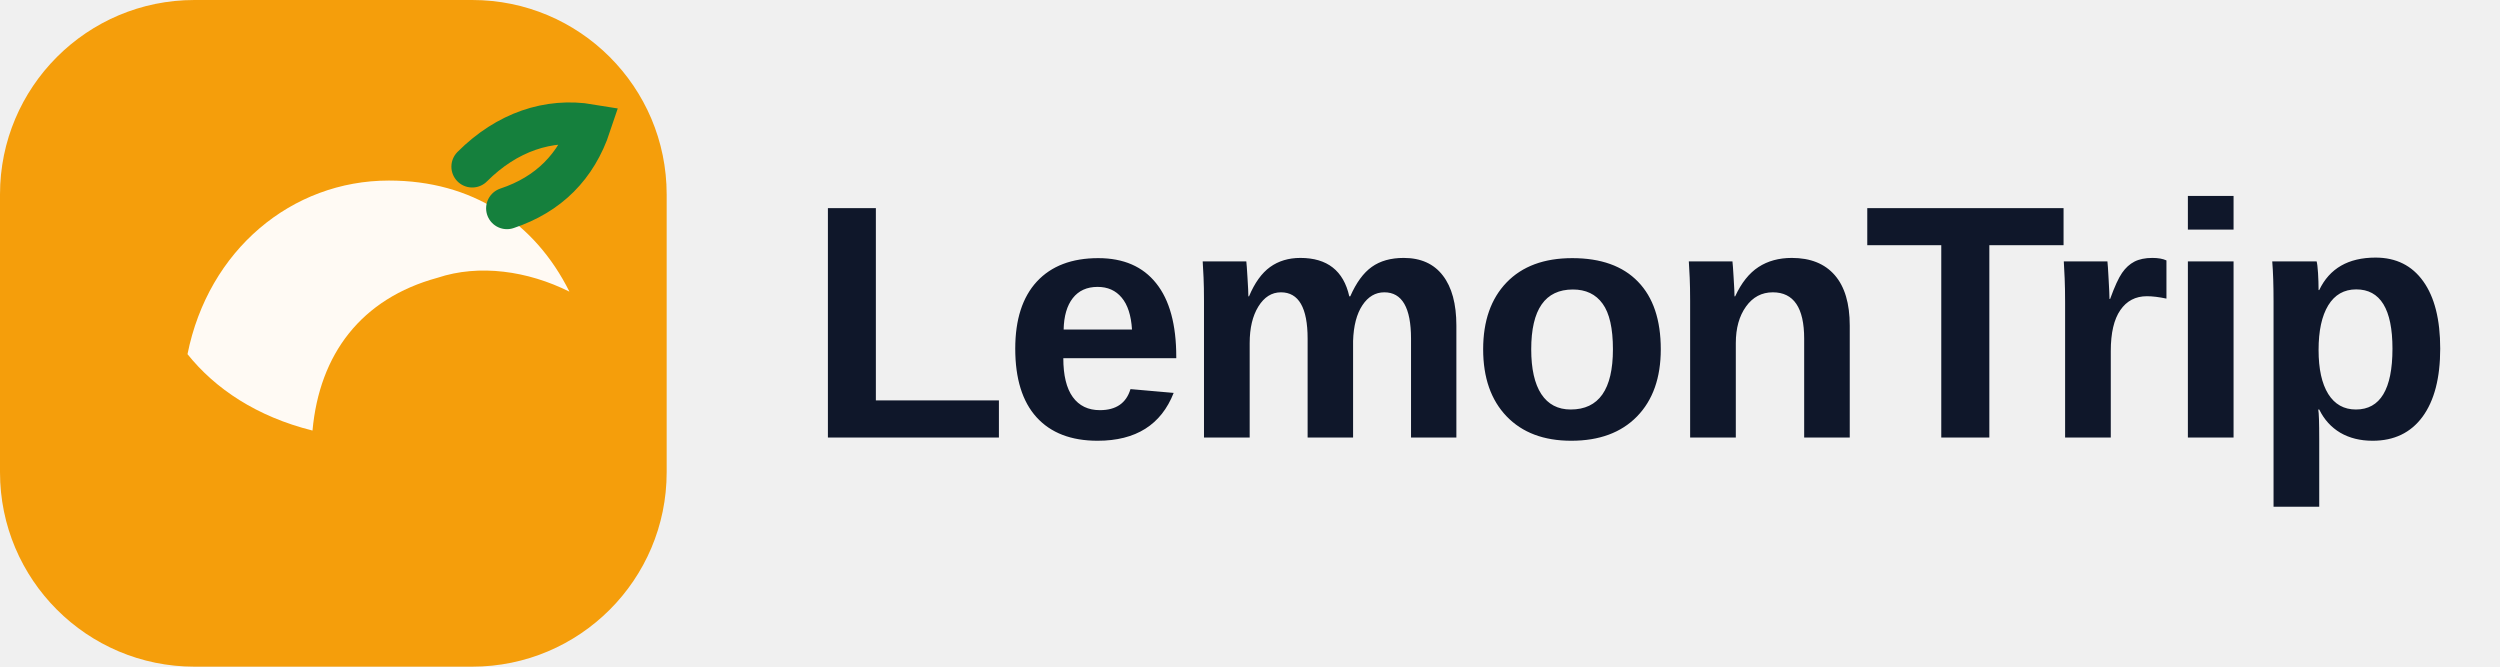
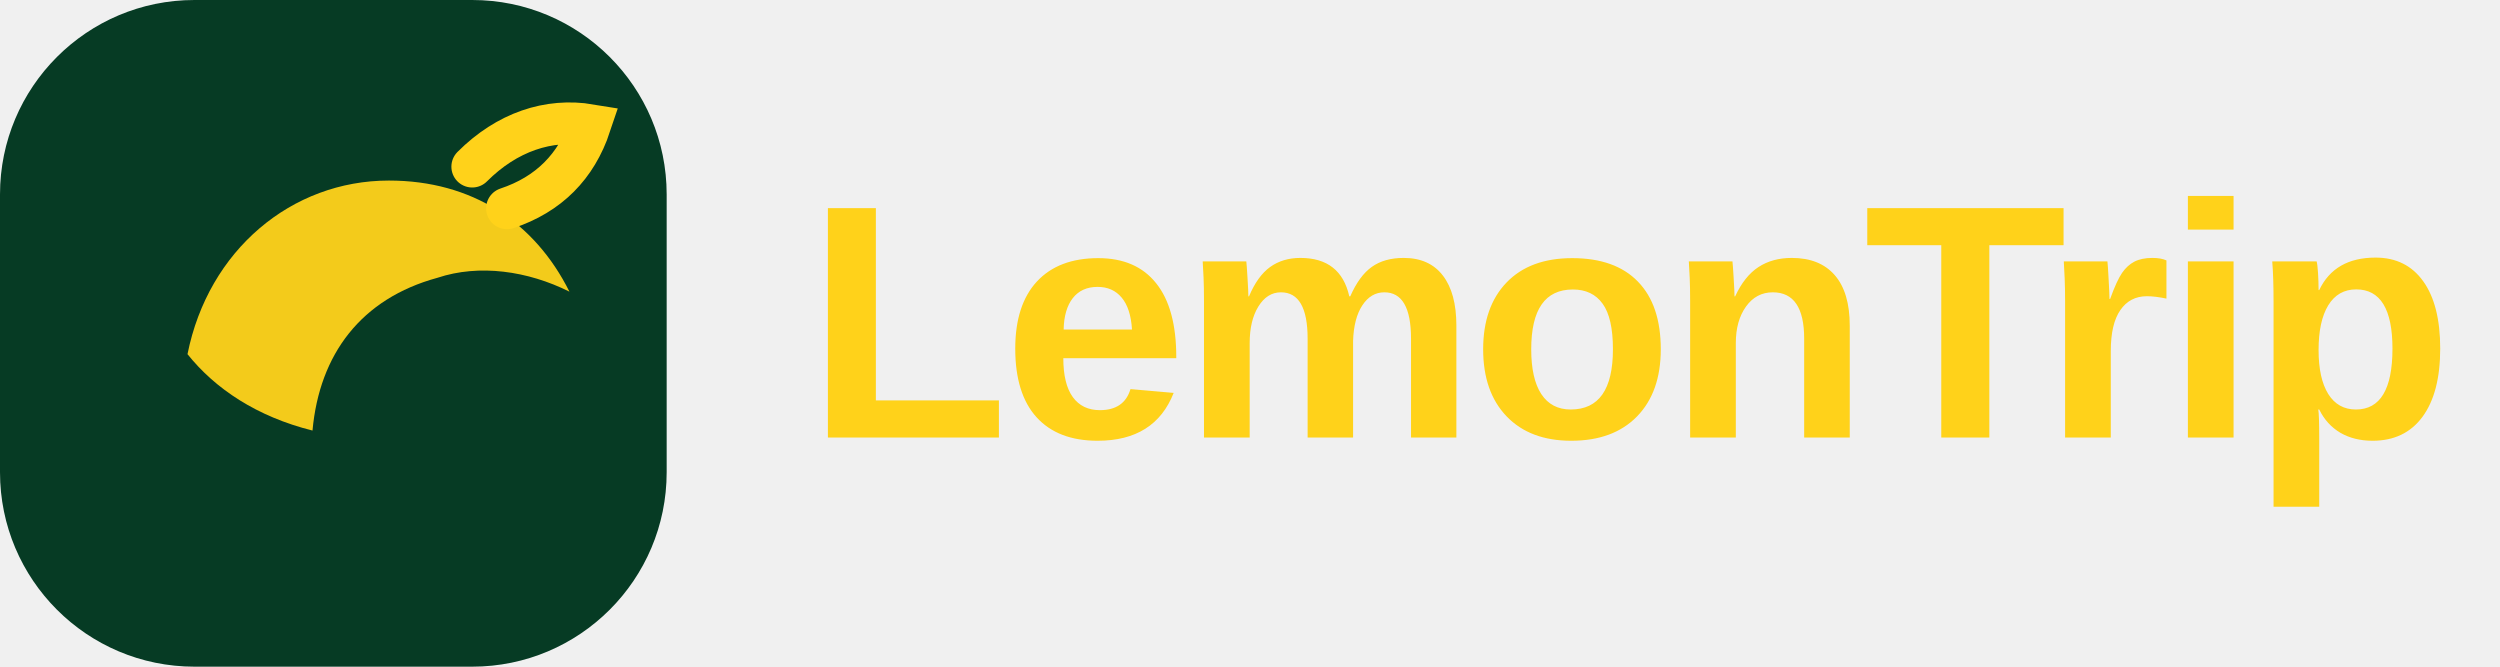
<svg xmlns="http://www.w3.org/2000/svg" viewBox="0 0 360 96" role="img" aria-labelledby="title desc">
-   <rect width="96" height="96" rx="28" fill="#F59E0B" />
-   <path d="M27 51c3-15 15-25 29-25 12 0 21 6 26 16-6-3-13-4-19-2-11 3-17 11-18 22-8-2-14-6-18-11Z" fill="#fff" opacity=".95" />
-   <path d="M68 24c5-5 11-7 17-6-2 6-6 10-12 12" fill="none" stroke="#15803D" stroke-width="6" stroke-linecap="round" />
-   <text x="116" y="63" fill="#0F172A" font-family="Arial, sans-serif" font-size="48" font-weight="700" letter-spacing="-1">LemonTrip</text>
+   <rect width="96" height="96" rx="28" fill="#063b24" />
+   <path d="M27 51c3-15 15-25 29-25 12 0 21 6 26 16-6-3-13-4-19-2-11 3-17 11-18 22-8-2-14-6-18-11Z" fill="#FFD21A" opacity=".95" />
+   <path d="M68 24c5-5 11-7 17-6-2 6-6 10-12 12" fill="none" stroke="#FFD21A" stroke-width="6" stroke-linecap="round" />
+   <text x="116" y="63" fill="#FFD21A" font-family="Arial, sans-serif" font-size="48" font-weight="700" letter-spacing="-1">LemonTrip</text>
</svg>
